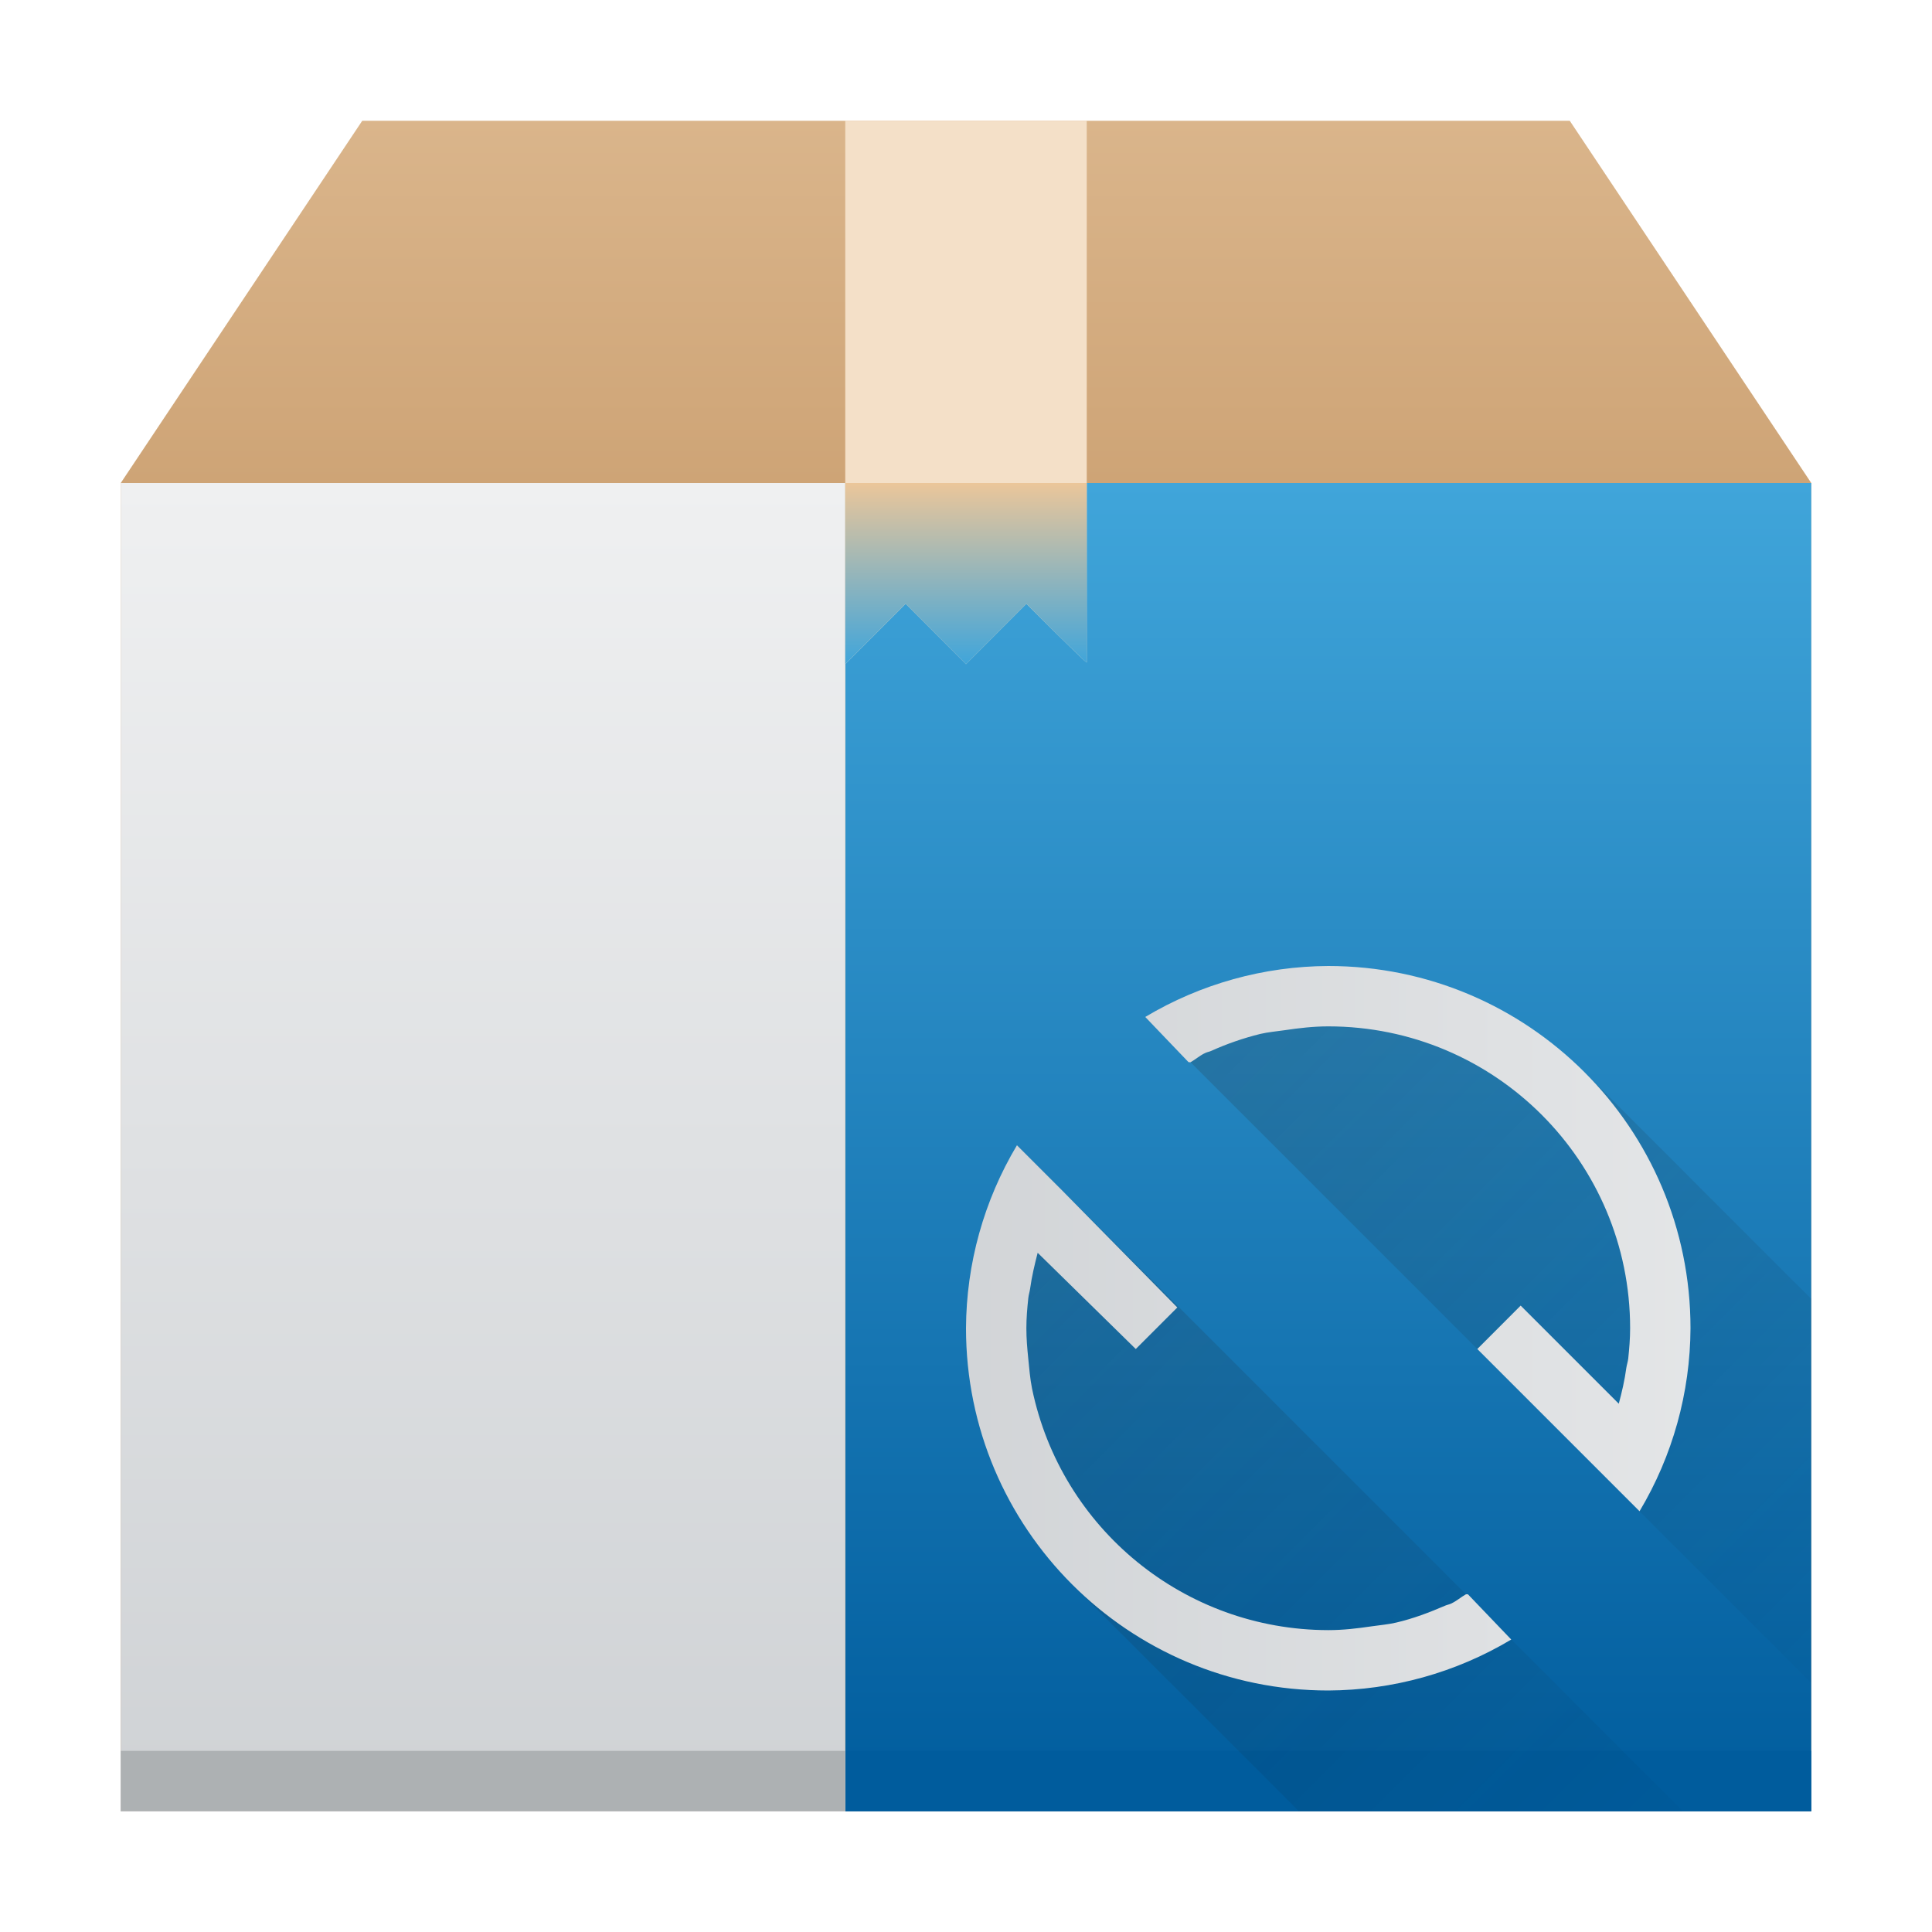
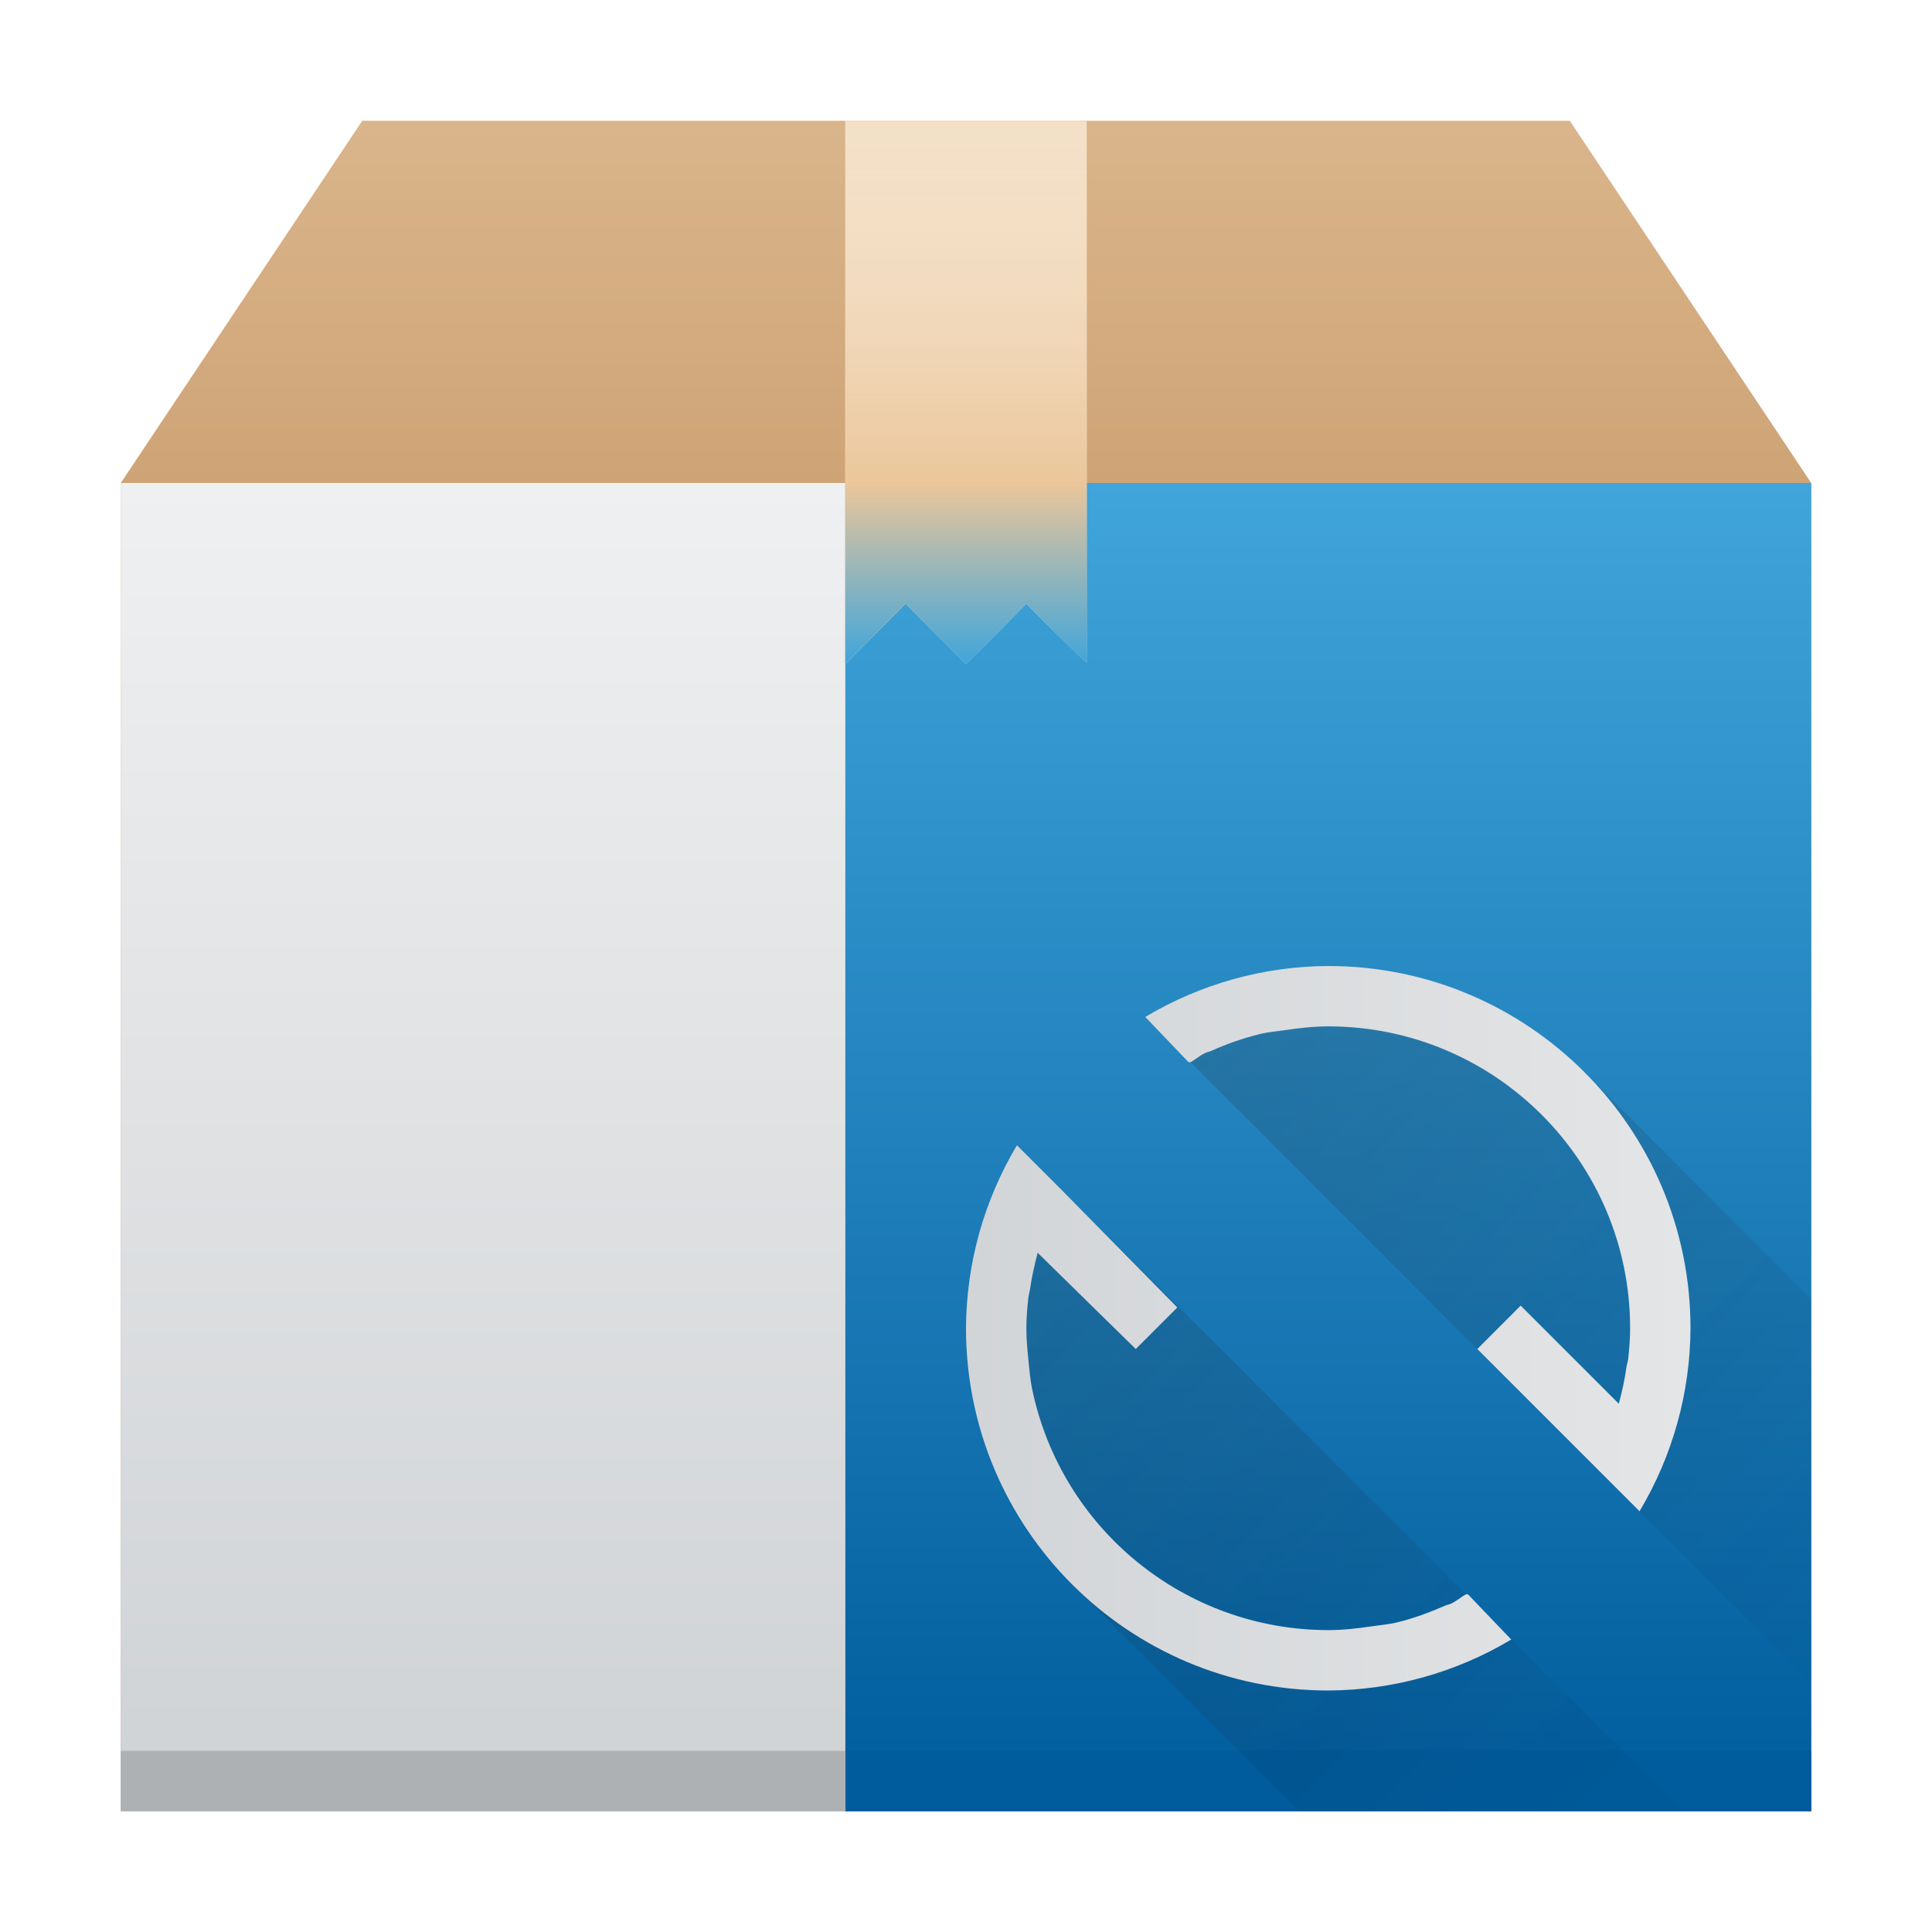
<svg xmlns="http://www.w3.org/2000/svg" xmlns:xlink="http://www.w3.org/1999/xlink" width="64.0px" height="64.0px" viewBox="0 0 64.0 64.0" version="1.1" id="SVGRoot">
  <defs id="defs1215">
    <linearGradient id="l" x1="22" x2="22" y1="30" y2="8" gradientTransform="matrix(0,-2,-2,0,88,88)" gradientUnits="userSpaceOnUse" xlink:href="#k" />
    <linearGradient id="k" x2="0" y1="30" y2="8" gradientUnits="userSpaceOnUse">
      <stop stop-color="#cfd2d5" offset="0" id="stop29" />
      <stop stop-color="#eff0f1" offset="1" id="stop31" />
    </linearGradient>
    <linearGradient id="m" x1="18" x2="30" y1="18" y2="30" gradientUnits="userSpaceOnUse" gradientTransform="scale(2)">
      <stop stop-color="#292c2f" offset="0" id="stop3" />
      <stop stop-opacity="0" offset="1" id="stop5" />
    </linearGradient>
    <linearGradient xlink:href="#linearGradient1895" id="linearGradient862" gradientUnits="userSpaceOnUse" gradientTransform="matrix(1.33334,0,0,-0.74074,-512.76,395.852)" x1="408.57" y1="512.798" x2="408.57" y2="504.698" />
    <linearGradient id="linearGradient1895" x1="408.57" x2="408.57" y1="512.798" y2="504.698" gradientTransform="matrix(0.66667,0,0,-0.37037,-256.38,197.926)" gradientUnits="userSpaceOnUse">
      <stop stop-color="#ebc69a" offset="0" id="stop1891" />
      <stop stop-color="#73ba25" stop-opacity="0" offset="1" id="stop1893" style="stop-color:#40a5da;stop-opacity:1" />
    </linearGradient>
-     <linearGradient id="n" x1="411.57" x2="411.57" y1="512.801" y2="503.801" gradientTransform="matrix(1.33334,0,0,1.33334,-512.76,-667.734)" gradientUnits="userSpaceOnUse" xlink:href="#pippo">
+     <linearGradient id="n" x1="411.57" x2="411.57" y1="512.801" y2="503.801" gradientTransform="matrix(1.33334,0,0,1.33334,-512.76,-667.734)" gradientUnits="userSpaceOnUse">
      <stop stop-color="#ebc69a" offset="0" id="stop24" />
      <stop stop-color="#f4e0c8" stop-opacity="0" offset="1" id="stop26" />
    </linearGradient>
    <linearGradient id="linearGradient1162">
      <stop style="stop-color:#005c9d;stop-opacity:1" offset="0" id="stop1158" />
      <stop style="stop-color:#40a5da;stop-opacity:1" offset="1" id="stop1160" />
    </linearGradient>
    <linearGradient xlink:href="#k" id="linearGradient860" gradientUnits="userSpaceOnUse" y1="30" x2="0" y2="8" gradientTransform="scale(2)" />
    <linearGradient xlink:href="#j" id="linearGradient858" gradientUnits="userSpaceOnUse" y1="30" x2="0" y2="8" gradientTransform="scale(2)" />
    <linearGradient id="j" x2="0" y1="30" y2="8" gradientUnits="userSpaceOnUse">
      <stop stop-color="#cea476" offset="0" id="stop9" />
      <stop stop-color="#dab58b" offset="1" id="stop11" />
    </linearGradient>
    <linearGradient id="p" x1="25" x2="25" y1="8" y2="2" gradientUnits="userSpaceOnUse" xlink:href="#j" gradientTransform="scale(2)" />
    <linearGradient xlink:href="#linearGradient1162" id="linearGradient1633" gradientUnits="userSpaceOnUse" x1="411.427" y1="543.8" x2="411.427" y2="512.8" gradientTransform="matrix(0.7,0,0,1.41936,-240,-711.846)" />
  </defs>
  <g id="layer1">
    <g id="g1070">
      <rect style="fill:none;stroke-width:0.2" id="rect1087" width="64" height="64" x="0" y="0" />
      <path d="M 12,4 4,16 H 60 L 52,4 H 14 Z" fill="url(#p)" fill-rule="evenodd" id="path34" style="fill:url(#p);stroke-width:1" />
      <path d="M 4,16 H 60 V 60 H 4 Z" fill="url(#j)" id="path36" style="fill:url(#linearGradient858);stroke-width:1" />
      <path d="M 28,16 H 60 V 60 H 28 Z" id="path40" style="fill:url(#linearGradient1633);fill-opacity:1;stroke-width:1" />
      <path d="m 28,58 h 32 v 2 H 28 Z" id="path58" style="fill:#005c9d;fill-opacity:1;stroke:none;stroke-width:1" />
      <path d="M 4,16 H 28 V 60 H 4 Z" fill="url(#k)" id="path38" style="fill:url(#linearGradient860);stroke-width:1" />
      <path d="m 28,4 v 18 l 2,-2 2,2 2,-2 c 0,0 2,2 2,1.944 V 4 Z" fill="#f4e0c8" id="path44" style="stroke-width:1.867;stroke-opacity:0.55" />
      <path d="m 28,4 h 8 v 12 h -8 z" fill="url(#n)" id="path46" style="fill:url(#n);stroke-width:1.867;stroke-opacity:0.55" />
      <path d="m 28,16 v 6 l 2,-2 2,2 2,-2 c 0,0 2,2 2,1.946 V 16 Z" fill="url(#i)" id="path48" style="fill:url(#linearGradient862);stroke-width:1.867;stroke-opacity:0.55" />
      <path d="M 37.938,33.688 60,55.75 V 43.03 L 52.486,35.514 44,32 Z m -4.25,4.25 L 55.75,60 H 43.03 L 35.514,52.486 32,44 Z" fill="url(#m)" opacity="0.2" id="path52" style="fill:url(#m);stroke-width:1" />
      <path d="m 56,44 a 11.92,11.92 0 0 1 -1.688,6.062 l -5.374,-5.374 1.436,-1.438 3.25,3.25 c 0.104,-0.39 0.196,-0.78 0.25,-1.188 C 53.89,45.208 53.926,45.106 53.938,45 53.972,44.664 54,44.346 54,44 A 10,10 0 0 0 44,34 c -0.486,0 -0.972,0.056 -1.438,0.126 -0.272,0.04 -0.548,0.062 -0.812,0.124 a 9.474,9.474 0 0 0 -1.626,0.562 c -0.06,0.028 -0.126,0.036 -0.186,0.064 -0.184,0.08 -0.328,0.216 -0.5,0.312 -0.016,0.008 -0.046,-0.01 -0.064,0 l -1.436,-1.5 A 11.92,11.92 0 0 1 44,32 12,12 0 0 1 56,44 Z M 50.062,54.312 A 11.92,11.92 0 0 1 44,56 12,12 0 0 1 32,44 11.92,11.92 0 0 1 33.688,37.938 l 1.5,1.5 3.812,3.874 -1.376,1.376 -3.25,-3.188 c -0.1,0.39 -0.194,0.78 -0.25,1.188 C 34.11,42.792 34.074,42.894 34.064,43 34.028,43.336 34,43.654 34,44 c 0,0.346 0.028,0.664 0.062,1 0.034,0.336 0.06,0.674 0.126,1 A 10.034,10.034 0 0 0 44,54 c 0.496,0 0.96,-0.056 1.438,-0.126 0.272,-0.04 0.548,-0.062 0.812,-0.124 0.574,-0.134 1.096,-0.334 1.626,-0.562 0.06,-0.026 0.126,-0.036 0.186,-0.064 0.18,-0.08 0.33,-0.216 0.5,-0.312 h 0.064 z" fill="url(#l)" id="path54" style="fill:url(#l);stroke-width:1" />
      <path d="m 4,58 v 2 h 24 v -2 z" fill="#adb1b3" id="path56" style="stroke-width:1" />
    </g>
  </g>
</svg>
